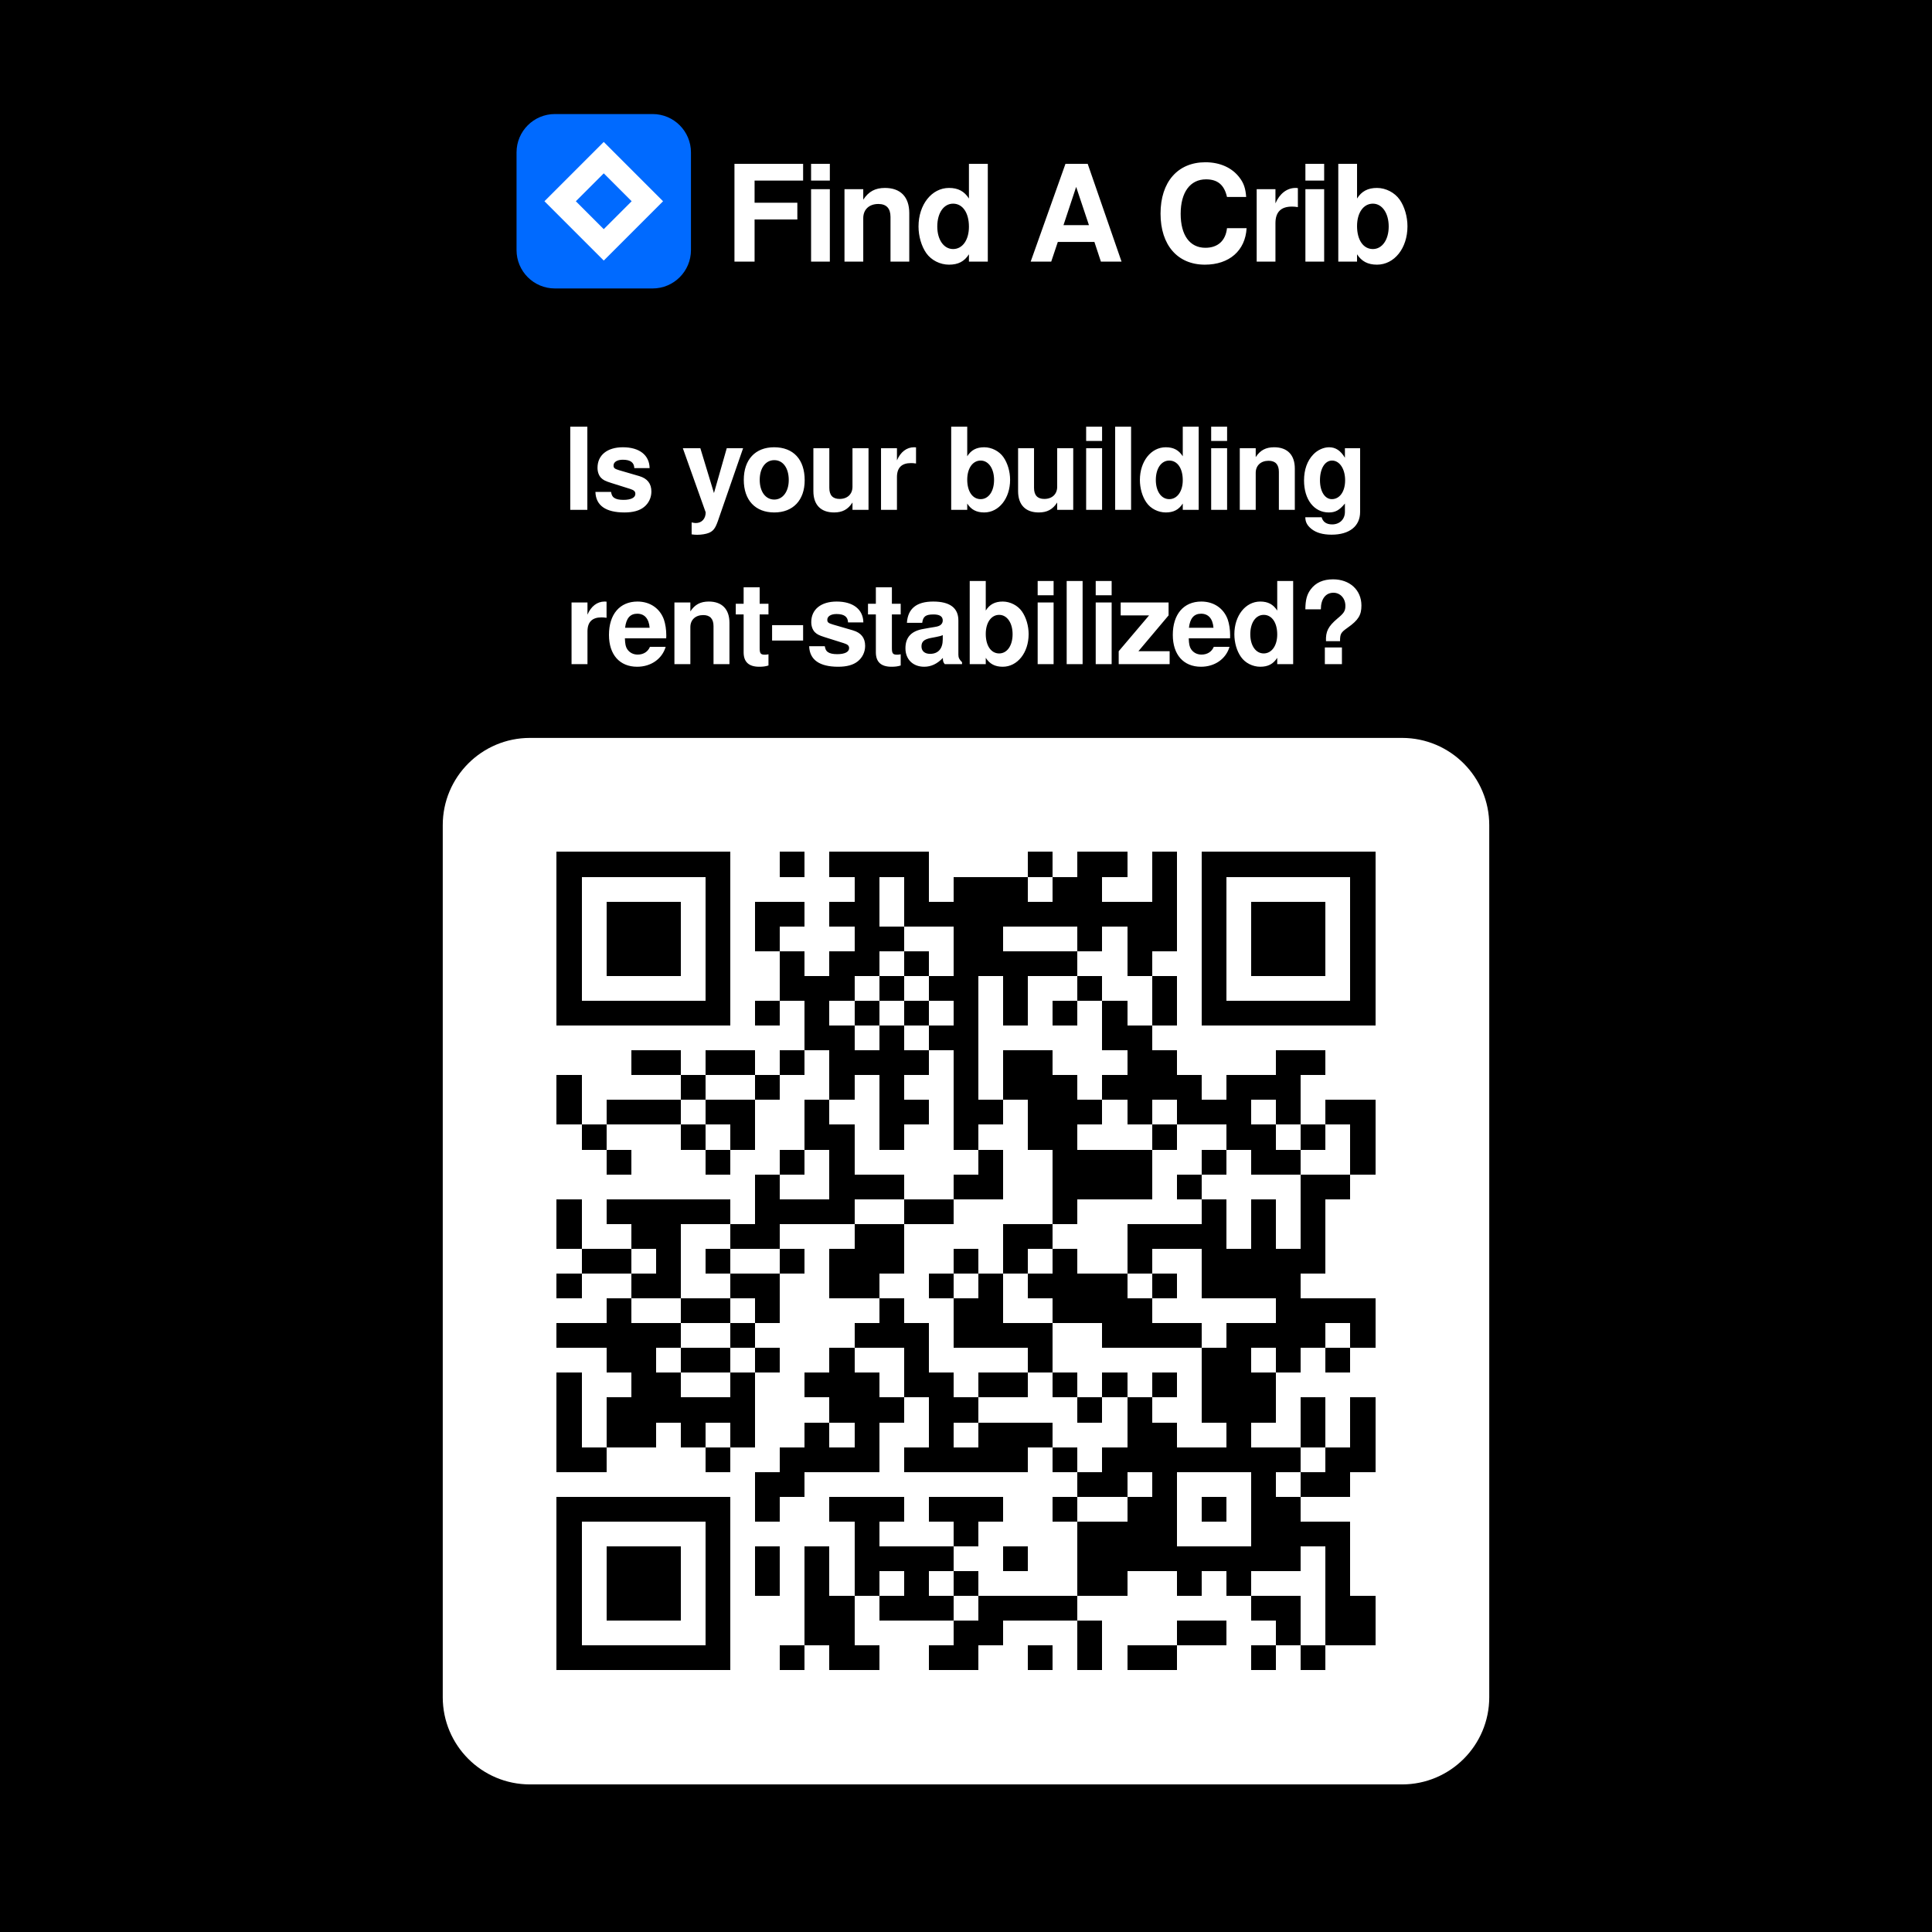
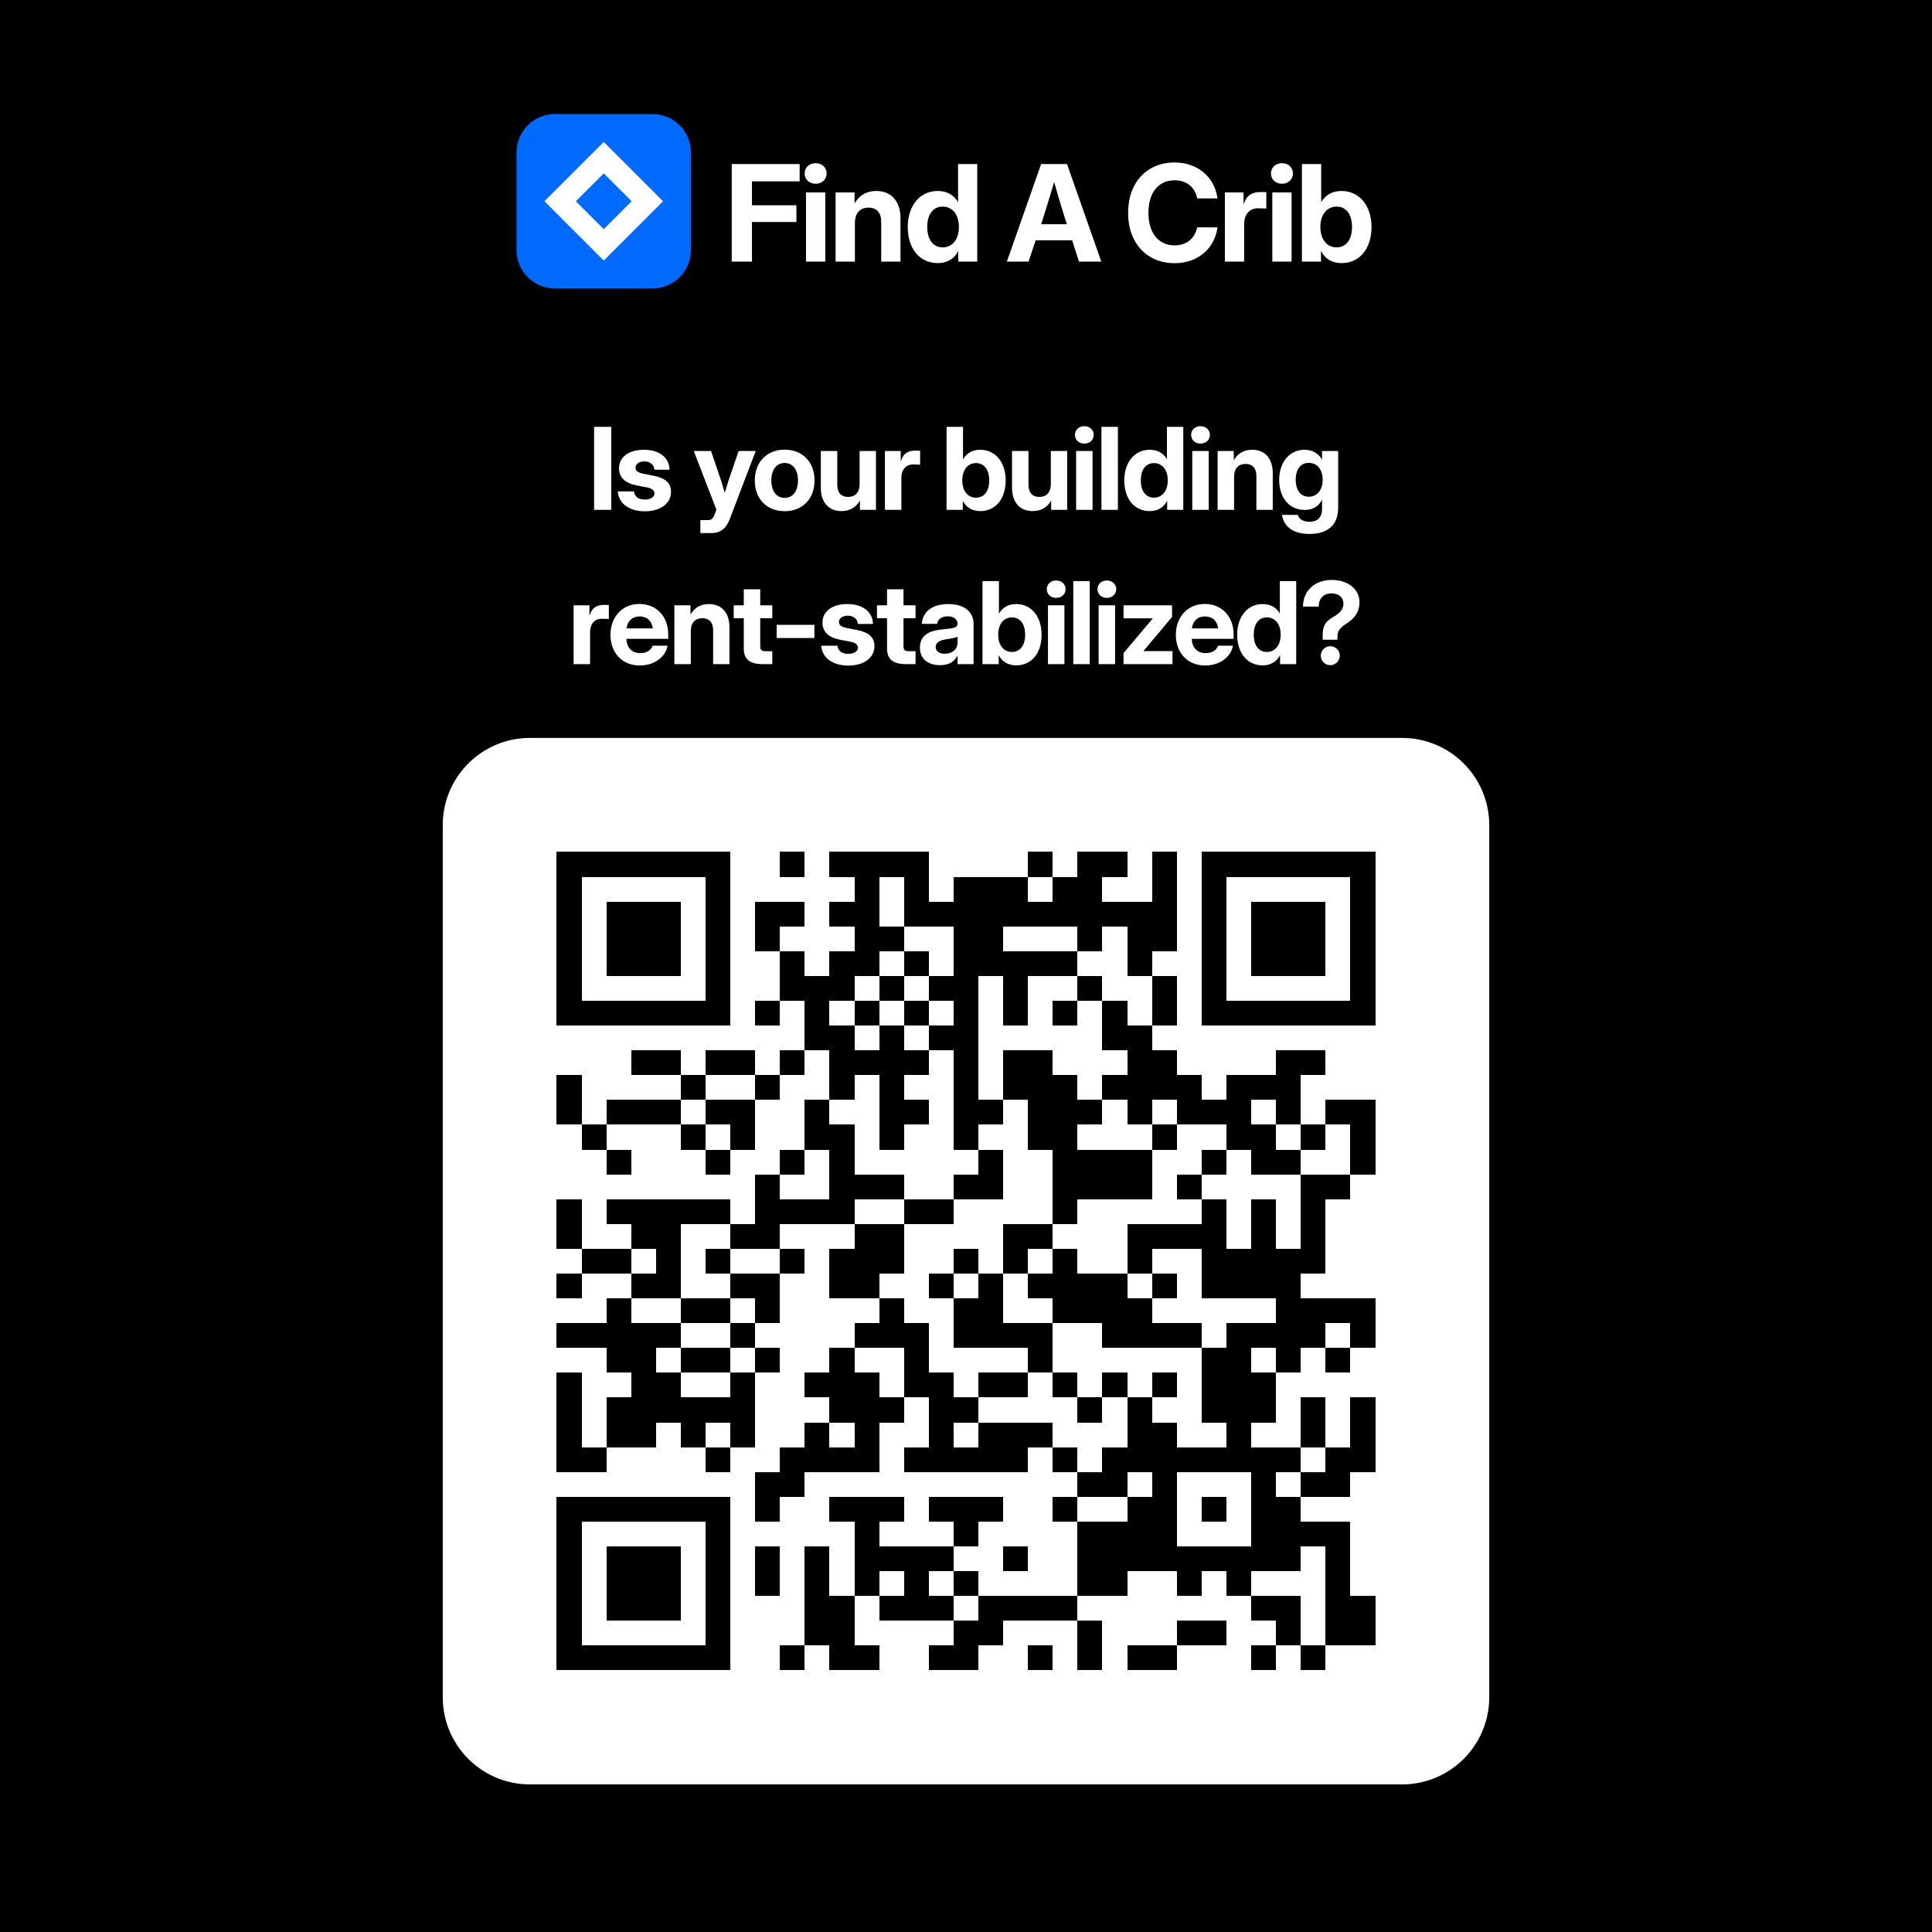
<svg xmlns="http://www.w3.org/2000/svg" width="4in" height="4in" viewBox="0 0 288.00 288.00">
  <rect x="0.00" y="0.00" width="288.00" height="288.00" rx="0.00" fill="#000000" />
  <rect x="77.00" y="17.00" width="26.00" height="26.00" rx="5.72" fill="#006AFF" />
  <path d="M90.00,21.16 L98.84,30.00 L90.00,38.84 L81.16,30.00 Z" fill="#FFFFFF" />
  <path d="M90.00,25.84 L94.16,30.00 L90.00,34.16 L85.84,30.00 Z" fill="#006AFF" />
-   <text x="108.00" y="39.00" font-family="Helvetica Neue, Helvetica, Arial, sans-serif" font-size="20.00" font-weight="700" fill="#FFFFFF" text-anchor="start" letter-spacing="-0.50">Find A Crib</text>
-   <text x="144.00" y="76.00" font-family="Helvetica Neue, Helvetica, Arial, sans-serif" font-size="17.00" font-weight="700" fill="#FFFFFF" text-anchor="middle" letter-spacing="-0.40">Is your building</text>
-   <text x="144.00" y="99.00" font-family="Helvetica Neue, Helvetica, Arial, sans-serif" font-size="17.00" font-weight="700" fill="#FFFFFF" text-anchor="middle" letter-spacing="-0.40">rent-stabilized?</text>
+   <text x="108.00" y="39.00" font-family="Inter Display, Inter, Helvetica Neue, Helvetica, Arial, sans-serif" font-size="20.00" font-weight="700" fill="#FFFFFF" text-anchor="start" letter-spacing="-0.50">Find A Crib</text>
+   <text x="144.00" y="76.00" font-family="Inter Display, Inter, Helvetica Neue, Helvetica, Arial, sans-serif" font-size="17.00" font-weight="700" fill="#FFFFFF" text-anchor="middle" letter-spacing="-0.40">Is your building</text>
+   <text x="144.00" y="99.00" font-family="Inter Display, Inter, Helvetica Neue, Helvetica, Arial, sans-serif" font-size="17.00" font-weight="700" fill="#FFFFFF" text-anchor="middle" letter-spacing="-0.40">rent-stabilized?</text>
  <rect x="66.00" y="110.00" width="156.00" height="156.00" rx="13.00" fill="#FFFFFF" />
  <path d="M83.000,127.000h3.697v3.697h-3.697zM86.697,127.000h3.697v3.697h-3.697zM90.394,127.000h3.697v3.697h-3.697zM94.091,127.000h3.697v3.697h-3.697zM97.788,127.000h3.697v3.697h-3.697zM101.485,127.000h3.697v3.697h-3.697zM105.182,127.000h3.697v3.697h-3.697zM116.273,127.000h3.697v3.697h-3.697zM123.667,127.000h3.697v3.697h-3.697zM127.364,127.000h3.697v3.697h-3.697zM131.061,127.000h3.697v3.697h-3.697zM134.758,127.000h3.697v3.697h-3.697zM153.242,127.000h3.697v3.697h-3.697zM160.636,127.000h3.697v3.697h-3.697zM164.333,127.000h3.697v3.697h-3.697zM171.727,127.000h3.697v3.697h-3.697zM179.121,127.000h3.697v3.697h-3.697zM182.818,127.000h3.697v3.697h-3.697zM186.515,127.000h3.697v3.697h-3.697zM190.212,127.000h3.697v3.697h-3.697zM193.909,127.000h3.697v3.697h-3.697zM197.606,127.000h3.697v3.697h-3.697zM201.303,127.000h3.697v3.697h-3.697zM83.000,130.697h3.697v3.697h-3.697zM105.182,130.697h3.697v3.697h-3.697zM127.364,130.697h3.697v3.697h-3.697zM134.758,130.697h3.697v3.697h-3.697zM142.152,130.697h3.697v3.697h-3.697zM145.848,130.697h3.697v3.697h-3.697zM149.545,130.697h3.697v3.697h-3.697zM156.939,130.697h3.697v3.697h-3.697zM160.636,130.697h3.697v3.697h-3.697zM171.727,130.697h3.697v3.697h-3.697zM179.121,130.697h3.697v3.697h-3.697zM201.303,130.697h3.697v3.697h-3.697zM83.000,134.394h3.697v3.697h-3.697zM90.394,134.394h3.697v3.697h-3.697zM94.091,134.394h3.697v3.697h-3.697zM97.788,134.394h3.697v3.697h-3.697zM105.182,134.394h3.697v3.697h-3.697zM112.576,134.394h3.697v3.697h-3.697zM116.273,134.394h3.697v3.697h-3.697zM123.667,134.394h3.697v3.697h-3.697zM127.364,134.394h3.697v3.697h-3.697zM134.758,134.394h3.697v3.697h-3.697zM138.455,134.394h3.697v3.697h-3.697zM142.152,134.394h3.697v3.697h-3.697zM145.848,134.394h3.697v3.697h-3.697zM149.545,134.394h3.697v3.697h-3.697zM153.242,134.394h3.697v3.697h-3.697zM156.939,134.394h3.697v3.697h-3.697zM160.636,134.394h3.697v3.697h-3.697zM164.333,134.394h3.697v3.697h-3.697zM168.030,134.394h3.697v3.697h-3.697zM171.727,134.394h3.697v3.697h-3.697zM179.121,134.394h3.697v3.697h-3.697zM186.515,134.394h3.697v3.697h-3.697zM190.212,134.394h3.697v3.697h-3.697zM193.909,134.394h3.697v3.697h-3.697zM201.303,134.394h3.697v3.697h-3.697zM83.000,138.091h3.697v3.697h-3.697zM90.394,138.091h3.697v3.697h-3.697zM94.091,138.091h3.697v3.697h-3.697zM97.788,138.091h3.697v3.697h-3.697zM105.182,138.091h3.697v3.697h-3.697zM112.576,138.091h3.697v3.697h-3.697zM127.364,138.091h3.697v3.697h-3.697zM131.061,138.091h3.697v3.697h-3.697zM142.152,138.091h3.697v3.697h-3.697zM145.848,138.091h3.697v3.697h-3.697zM160.636,138.091h3.697v3.697h-3.697zM168.030,138.091h3.697v3.697h-3.697zM171.727,138.091h3.697v3.697h-3.697zM179.121,138.091h3.697v3.697h-3.697zM186.515,138.091h3.697v3.697h-3.697zM190.212,138.091h3.697v3.697h-3.697zM193.909,138.091h3.697v3.697h-3.697zM201.303,138.091h3.697v3.697h-3.697zM83.000,141.788h3.697v3.697h-3.697zM90.394,141.788h3.697v3.697h-3.697zM94.091,141.788h3.697v3.697h-3.697zM97.788,141.788h3.697v3.697h-3.697zM105.182,141.788h3.697v3.697h-3.697zM116.273,141.788h3.697v3.697h-3.697zM123.667,141.788h3.697v3.697h-3.697zM127.364,141.788h3.697v3.697h-3.697zM134.758,141.788h3.697v3.697h-3.697zM142.152,141.788h3.697v3.697h-3.697zM145.848,141.788h3.697v3.697h-3.697zM149.545,141.788h3.697v3.697h-3.697zM153.242,141.788h3.697v3.697h-3.697zM156.939,141.788h3.697v3.697h-3.697zM168.030,141.788h3.697v3.697h-3.697zM179.121,141.788h3.697v3.697h-3.697zM186.515,141.788h3.697v3.697h-3.697zM190.212,141.788h3.697v3.697h-3.697zM193.909,141.788h3.697v3.697h-3.697zM201.303,141.788h3.697v3.697h-3.697zM83.000,145.485h3.697v3.697h-3.697zM105.182,145.485h3.697v3.697h-3.697zM116.273,145.485h3.697v3.697h-3.697zM119.970,145.485h3.697v3.697h-3.697zM123.667,145.485h3.697v3.697h-3.697zM131.061,145.485h3.697v3.697h-3.697zM138.455,145.485h3.697v3.697h-3.697zM142.152,145.485h3.697v3.697h-3.697zM149.545,145.485h3.697v3.697h-3.697zM160.636,145.485h3.697v3.697h-3.697zM171.727,145.485h3.697v3.697h-3.697zM179.121,145.485h3.697v3.697h-3.697zM201.303,145.485h3.697v3.697h-3.697zM83.000,149.182h3.697v3.697h-3.697zM86.697,149.182h3.697v3.697h-3.697zM90.394,149.182h3.697v3.697h-3.697zM94.091,149.182h3.697v3.697h-3.697zM97.788,149.182h3.697v3.697h-3.697zM101.485,149.182h3.697v3.697h-3.697zM105.182,149.182h3.697v3.697h-3.697zM112.576,149.182h3.697v3.697h-3.697zM119.970,149.182h3.697v3.697h-3.697zM127.364,149.182h3.697v3.697h-3.697zM134.758,149.182h3.697v3.697h-3.697zM142.152,149.182h3.697v3.697h-3.697zM149.545,149.182h3.697v3.697h-3.697zM156.939,149.182h3.697v3.697h-3.697zM164.333,149.182h3.697v3.697h-3.697zM171.727,149.182h3.697v3.697h-3.697zM179.121,149.182h3.697v3.697h-3.697zM182.818,149.182h3.697v3.697h-3.697zM186.515,149.182h3.697v3.697h-3.697zM190.212,149.182h3.697v3.697h-3.697zM193.909,149.182h3.697v3.697h-3.697zM197.606,149.182h3.697v3.697h-3.697zM201.303,149.182h3.697v3.697h-3.697zM119.970,152.879h3.697v3.697h-3.697zM123.667,152.879h3.697v3.697h-3.697zM131.061,152.879h3.697v3.697h-3.697zM138.455,152.879h3.697v3.697h-3.697zM142.152,152.879h3.697v3.697h-3.697zM164.333,152.879h3.697v3.697h-3.697zM168.030,152.879h3.697v3.697h-3.697zM94.091,156.576h3.697v3.697h-3.697zM97.788,156.576h3.697v3.697h-3.697zM105.182,156.576h3.697v3.697h-3.697zM108.879,156.576h3.697v3.697h-3.697zM116.273,156.576h3.697v3.697h-3.697zM123.667,156.576h3.697v3.697h-3.697zM127.364,156.576h3.697v3.697h-3.697zM131.061,156.576h3.697v3.697h-3.697zM134.758,156.576h3.697v3.697h-3.697zM142.152,156.576h3.697v3.697h-3.697zM149.545,156.576h3.697v3.697h-3.697zM153.242,156.576h3.697v3.697h-3.697zM168.030,156.576h3.697v3.697h-3.697zM171.727,156.576h3.697v3.697h-3.697zM190.212,156.576h3.697v3.697h-3.697zM193.909,156.576h3.697v3.697h-3.697zM83.000,160.273h3.697v3.697h-3.697zM101.485,160.273h3.697v3.697h-3.697zM112.576,160.273h3.697v3.697h-3.697zM123.667,160.273h3.697v3.697h-3.697zM131.061,160.273h3.697v3.697h-3.697zM142.152,160.273h3.697v3.697h-3.697zM149.545,160.273h3.697v3.697h-3.697zM153.242,160.273h3.697v3.697h-3.697zM156.939,160.273h3.697v3.697h-3.697zM164.333,160.273h3.697v3.697h-3.697zM168.030,160.273h3.697v3.697h-3.697zM171.727,160.273h3.697v3.697h-3.697zM175.424,160.273h3.697v3.697h-3.697zM182.818,160.273h3.697v3.697h-3.697zM186.515,160.273h3.697v3.697h-3.697zM190.212,160.273h3.697v3.697h-3.697zM83.000,163.970h3.697v3.697h-3.697zM90.394,163.970h3.697v3.697h-3.697zM94.091,163.970h3.697v3.697h-3.697zM97.788,163.970h3.697v3.697h-3.697zM105.182,163.970h3.697v3.697h-3.697zM108.879,163.970h3.697v3.697h-3.697zM119.970,163.970h3.697v3.697h-3.697zM131.061,163.970h3.697v3.697h-3.697zM134.758,163.970h3.697v3.697h-3.697zM142.152,163.970h3.697v3.697h-3.697zM145.848,163.970h3.697v3.697h-3.697zM153.242,163.970h3.697v3.697h-3.697zM156.939,163.970h3.697v3.697h-3.697zM160.636,163.970h3.697v3.697h-3.697zM168.030,163.970h3.697v3.697h-3.697zM175.424,163.970h3.697v3.697h-3.697zM179.121,163.970h3.697v3.697h-3.697zM182.818,163.970h3.697v3.697h-3.697zM190.212,163.970h3.697v3.697h-3.697zM197.606,163.970h3.697v3.697h-3.697zM201.303,163.970h3.697v3.697h-3.697zM86.697,167.667h3.697v3.697h-3.697zM101.485,167.667h3.697v3.697h-3.697zM108.879,167.667h3.697v3.697h-3.697zM119.970,167.667h3.697v3.697h-3.697zM123.667,167.667h3.697v3.697h-3.697zM131.061,167.667h3.697v3.697h-3.697zM142.152,167.667h3.697v3.697h-3.697zM153.242,167.667h3.697v3.697h-3.697zM156.939,167.667h3.697v3.697h-3.697zM171.727,167.667h3.697v3.697h-3.697zM182.818,167.667h3.697v3.697h-3.697zM186.515,167.667h3.697v3.697h-3.697zM193.909,167.667h3.697v3.697h-3.697zM201.303,167.667h3.697v3.697h-3.697zM90.394,171.364h3.697v3.697h-3.697zM105.182,171.364h3.697v3.697h-3.697zM116.273,171.364h3.697v3.697h-3.697zM123.667,171.364h3.697v3.697h-3.697zM145.848,171.364h3.697v3.697h-3.697zM156.939,171.364h3.697v3.697h-3.697zM160.636,171.364h3.697v3.697h-3.697zM164.333,171.364h3.697v3.697h-3.697zM168.030,171.364h3.697v3.697h-3.697zM179.121,171.364h3.697v3.697h-3.697zM186.515,171.364h3.697v3.697h-3.697zM190.212,171.364h3.697v3.697h-3.697zM201.303,171.364h3.697v3.697h-3.697zM112.576,175.061h3.697v3.697h-3.697zM123.667,175.061h3.697v3.697h-3.697zM127.364,175.061h3.697v3.697h-3.697zM131.061,175.061h3.697v3.697h-3.697zM142.152,175.061h3.697v3.697h-3.697zM145.848,175.061h3.697v3.697h-3.697zM156.939,175.061h3.697v3.697h-3.697zM160.636,175.061h3.697v3.697h-3.697zM164.333,175.061h3.697v3.697h-3.697zM168.030,175.061h3.697v3.697h-3.697zM175.424,175.061h3.697v3.697h-3.697zM193.909,175.061h3.697v3.697h-3.697zM197.606,175.061h3.697v3.697h-3.697zM83.000,178.758h3.697v3.697h-3.697zM90.394,178.758h3.697v3.697h-3.697zM94.091,178.758h3.697v3.697h-3.697zM97.788,178.758h3.697v3.697h-3.697zM101.485,178.758h3.697v3.697h-3.697zM105.182,178.758h3.697v3.697h-3.697zM112.576,178.758h3.697v3.697h-3.697zM116.273,178.758h3.697v3.697h-3.697zM119.970,178.758h3.697v3.697h-3.697zM123.667,178.758h3.697v3.697h-3.697zM134.758,178.758h3.697v3.697h-3.697zM138.455,178.758h3.697v3.697h-3.697zM156.939,178.758h3.697v3.697h-3.697zM179.121,178.758h3.697v3.697h-3.697zM186.515,178.758h3.697v3.697h-3.697zM193.909,178.758h3.697v3.697h-3.697zM83.000,182.455h3.697v3.697h-3.697zM94.091,182.455h3.697v3.697h-3.697zM97.788,182.455h3.697v3.697h-3.697zM108.879,182.455h3.697v3.697h-3.697zM112.576,182.455h3.697v3.697h-3.697zM127.364,182.455h3.697v3.697h-3.697zM131.061,182.455h3.697v3.697h-3.697zM149.545,182.455h3.697v3.697h-3.697zM153.242,182.455h3.697v3.697h-3.697zM168.030,182.455h3.697v3.697h-3.697zM171.727,182.455h3.697v3.697h-3.697zM175.424,182.455h3.697v3.697h-3.697zM179.121,182.455h3.697v3.697h-3.697zM186.515,182.455h3.697v3.697h-3.697zM193.909,182.455h3.697v3.697h-3.697zM86.697,186.152h3.697v3.697h-3.697zM90.394,186.152h3.697v3.697h-3.697zM97.788,186.152h3.697v3.697h-3.697zM105.182,186.152h3.697v3.697h-3.697zM116.273,186.152h3.697v3.697h-3.697zM123.667,186.152h3.697v3.697h-3.697zM127.364,186.152h3.697v3.697h-3.697zM131.061,186.152h3.697v3.697h-3.697zM142.152,186.152h3.697v3.697h-3.697zM149.545,186.152h3.697v3.697h-3.697zM156.939,186.152h3.697v3.697h-3.697zM168.030,186.152h3.697v3.697h-3.697zM179.121,186.152h3.697v3.697h-3.697zM182.818,186.152h3.697v3.697h-3.697zM186.515,186.152h3.697v3.697h-3.697zM190.212,186.152h3.697v3.697h-3.697zM193.909,186.152h3.697v3.697h-3.697zM83.000,189.848h3.697v3.697h-3.697zM94.091,189.848h3.697v3.697h-3.697zM97.788,189.848h3.697v3.697h-3.697zM108.879,189.848h3.697v3.697h-3.697zM112.576,189.848h3.697v3.697h-3.697zM123.667,189.848h3.697v3.697h-3.697zM127.364,189.848h3.697v3.697h-3.697zM138.455,189.848h3.697v3.697h-3.697zM145.848,189.848h3.697v3.697h-3.697zM153.242,189.848h3.697v3.697h-3.697zM156.939,189.848h3.697v3.697h-3.697zM160.636,189.848h3.697v3.697h-3.697zM164.333,189.848h3.697v3.697h-3.697zM171.727,189.848h3.697v3.697h-3.697zM179.121,189.848h3.697v3.697h-3.697zM182.818,189.848h3.697v3.697h-3.697zM186.515,189.848h3.697v3.697h-3.697zM190.212,189.848h3.697v3.697h-3.697zM90.394,193.545h3.697v3.697h-3.697zM101.485,193.545h3.697v3.697h-3.697zM105.182,193.545h3.697v3.697h-3.697zM112.576,193.545h3.697v3.697h-3.697zM131.061,193.545h3.697v3.697h-3.697zM142.152,193.545h3.697v3.697h-3.697zM145.848,193.545h3.697v3.697h-3.697zM156.939,193.545h3.697v3.697h-3.697zM160.636,193.545h3.697v3.697h-3.697zM164.333,193.545h3.697v3.697h-3.697zM168.030,193.545h3.697v3.697h-3.697zM190.212,193.545h3.697v3.697h-3.697zM193.909,193.545h3.697v3.697h-3.697zM197.606,193.545h3.697v3.697h-3.697zM201.303,193.545h3.697v3.697h-3.697zM83.000,197.242h3.697v3.697h-3.697zM86.697,197.242h3.697v3.697h-3.697zM90.394,197.242h3.697v3.697h-3.697zM94.091,197.242h3.697v3.697h-3.697zM97.788,197.242h3.697v3.697h-3.697zM108.879,197.242h3.697v3.697h-3.697zM127.364,197.242h3.697v3.697h-3.697zM131.061,197.242h3.697v3.697h-3.697zM134.758,197.242h3.697v3.697h-3.697zM142.152,197.242h3.697v3.697h-3.697zM145.848,197.242h3.697v3.697h-3.697zM149.545,197.242h3.697v3.697h-3.697zM153.242,197.242h3.697v3.697h-3.697zM164.333,197.242h3.697v3.697h-3.697zM168.030,197.242h3.697v3.697h-3.697zM171.727,197.242h3.697v3.697h-3.697zM175.424,197.242h3.697v3.697h-3.697zM182.818,197.242h3.697v3.697h-3.697zM186.515,197.242h3.697v3.697h-3.697zM190.212,197.242h3.697v3.697h-3.697zM193.909,197.242h3.697v3.697h-3.697zM201.303,197.242h3.697v3.697h-3.697zM90.394,200.939h3.697v3.697h-3.697zM94.091,200.939h3.697v3.697h-3.697zM101.485,200.939h3.697v3.697h-3.697zM105.182,200.939h3.697v3.697h-3.697zM112.576,200.939h3.697v3.697h-3.697zM123.667,200.939h3.697v3.697h-3.697zM134.758,200.939h3.697v3.697h-3.697zM153.242,200.939h3.697v3.697h-3.697zM179.121,200.939h3.697v3.697h-3.697zM182.818,200.939h3.697v3.697h-3.697zM190.212,200.939h3.697v3.697h-3.697zM197.606,200.939h3.697v3.697h-3.697zM83.000,204.636h3.697v3.697h-3.697zM94.091,204.636h3.697v3.697h-3.697zM97.788,204.636h3.697v3.697h-3.697zM108.879,204.636h3.697v3.697h-3.697zM119.970,204.636h3.697v3.697h-3.697zM123.667,204.636h3.697v3.697h-3.697zM127.364,204.636h3.697v3.697h-3.697zM134.758,204.636h3.697v3.697h-3.697zM138.455,204.636h3.697v3.697h-3.697zM145.848,204.636h3.697v3.697h-3.697zM149.545,204.636h3.697v3.697h-3.697zM156.939,204.636h3.697v3.697h-3.697zM164.333,204.636h3.697v3.697h-3.697zM171.727,204.636h3.697v3.697h-3.697zM179.121,204.636h3.697v3.697h-3.697zM182.818,204.636h3.697v3.697h-3.697zM186.515,204.636h3.697v3.697h-3.697zM83.000,208.333h3.697v3.697h-3.697zM90.394,208.333h3.697v3.697h-3.697zM94.091,208.333h3.697v3.697h-3.697zM97.788,208.333h3.697v3.697h-3.697zM101.485,208.333h3.697v3.697h-3.697zM105.182,208.333h3.697v3.697h-3.697zM108.879,208.333h3.697v3.697h-3.697zM123.667,208.333h3.697v3.697h-3.697zM127.364,208.333h3.697v3.697h-3.697zM131.061,208.333h3.697v3.697h-3.697zM138.455,208.333h3.697v3.697h-3.697zM142.152,208.333h3.697v3.697h-3.697zM160.636,208.333h3.697v3.697h-3.697zM168.030,208.333h3.697v3.697h-3.697zM179.121,208.333h3.697v3.697h-3.697zM182.818,208.333h3.697v3.697h-3.697zM186.515,208.333h3.697v3.697h-3.697zM193.909,208.333h3.697v3.697h-3.697zM201.303,208.333h3.697v3.697h-3.697zM83.000,212.030h3.697v3.697h-3.697zM90.394,212.030h3.697v3.697h-3.697zM94.091,212.030h3.697v3.697h-3.697zM101.485,212.030h3.697v3.697h-3.697zM108.879,212.030h3.697v3.697h-3.697zM119.970,212.030h3.697v3.697h-3.697zM127.364,212.030h3.697v3.697h-3.697zM138.455,212.030h3.697v3.697h-3.697zM145.848,212.030h3.697v3.697h-3.697zM149.545,212.030h3.697v3.697h-3.697zM153.242,212.030h3.697v3.697h-3.697zM168.030,212.030h3.697v3.697h-3.697zM171.727,212.030h3.697v3.697h-3.697zM182.818,212.030h3.697v3.697h-3.697zM193.909,212.030h3.697v3.697h-3.697zM201.303,212.030h3.697v3.697h-3.697zM83.000,215.727h3.697v3.697h-3.697zM86.697,215.727h3.697v3.697h-3.697zM105.182,215.727h3.697v3.697h-3.697zM116.273,215.727h3.697v3.697h-3.697zM119.970,215.727h3.697v3.697h-3.697zM123.667,215.727h3.697v3.697h-3.697zM127.364,215.727h3.697v3.697h-3.697zM134.758,215.727h3.697v3.697h-3.697zM138.455,215.727h3.697v3.697h-3.697zM142.152,215.727h3.697v3.697h-3.697zM145.848,215.727h3.697v3.697h-3.697zM149.545,215.727h3.697v3.697h-3.697zM156.939,215.727h3.697v3.697h-3.697zM164.333,215.727h3.697v3.697h-3.697zM168.030,215.727h3.697v3.697h-3.697zM171.727,215.727h3.697v3.697h-3.697zM175.424,215.727h3.697v3.697h-3.697zM179.121,215.727h3.697v3.697h-3.697zM182.818,215.727h3.697v3.697h-3.697zM186.515,215.727h3.697v3.697h-3.697zM190.212,215.727h3.697v3.697h-3.697zM197.606,215.727h3.697v3.697h-3.697zM201.303,215.727h3.697v3.697h-3.697zM112.576,219.424h3.697v3.697h-3.697zM116.273,219.424h3.697v3.697h-3.697zM160.636,219.424h3.697v3.697h-3.697zM164.333,219.424h3.697v3.697h-3.697zM171.727,219.424h3.697v3.697h-3.697zM186.515,219.424h3.697v3.697h-3.697zM193.909,219.424h3.697v3.697h-3.697zM197.606,219.424h3.697v3.697h-3.697zM83.000,223.121h3.697v3.697h-3.697zM86.697,223.121h3.697v3.697h-3.697zM90.394,223.121h3.697v3.697h-3.697zM94.091,223.121h3.697v3.697h-3.697zM97.788,223.121h3.697v3.697h-3.697zM101.485,223.121h3.697v3.697h-3.697zM105.182,223.121h3.697v3.697h-3.697zM112.576,223.121h3.697v3.697h-3.697zM123.667,223.121h3.697v3.697h-3.697zM127.364,223.121h3.697v3.697h-3.697zM131.061,223.121h3.697v3.697h-3.697zM138.455,223.121h3.697v3.697h-3.697zM142.152,223.121h3.697v3.697h-3.697zM145.848,223.121h3.697v3.697h-3.697zM156.939,223.121h3.697v3.697h-3.697zM168.030,223.121h3.697v3.697h-3.697zM171.727,223.121h3.697v3.697h-3.697zM179.121,223.121h3.697v3.697h-3.697zM186.515,223.121h3.697v3.697h-3.697zM190.212,223.121h3.697v3.697h-3.697zM83.000,226.818h3.697v3.697h-3.697zM105.182,226.818h3.697v3.697h-3.697zM127.364,226.818h3.697v3.697h-3.697zM142.152,226.818h3.697v3.697h-3.697zM160.636,226.818h3.697v3.697h-3.697zM164.333,226.818h3.697v3.697h-3.697zM168.030,226.818h3.697v3.697h-3.697zM171.727,226.818h3.697v3.697h-3.697zM186.515,226.818h3.697v3.697h-3.697zM190.212,226.818h3.697v3.697h-3.697zM193.909,226.818h3.697v3.697h-3.697zM197.606,226.818h3.697v3.697h-3.697zM83.000,230.515h3.697v3.697h-3.697zM90.394,230.515h3.697v3.697h-3.697zM94.091,230.515h3.697v3.697h-3.697zM97.788,230.515h3.697v3.697h-3.697zM105.182,230.515h3.697v3.697h-3.697zM112.576,230.515h3.697v3.697h-3.697zM119.970,230.515h3.697v3.697h-3.697zM127.364,230.515h3.697v3.697h-3.697zM131.061,230.515h3.697v3.697h-3.697zM134.758,230.515h3.697v3.697h-3.697zM138.455,230.515h3.697v3.697h-3.697zM149.545,230.515h3.697v3.697h-3.697zM160.636,230.515h3.697v3.697h-3.697zM164.333,230.515h3.697v3.697h-3.697zM168.030,230.515h3.697v3.697h-3.697zM171.727,230.515h3.697v3.697h-3.697zM175.424,230.515h3.697v3.697h-3.697zM179.121,230.515h3.697v3.697h-3.697zM182.818,230.515h3.697v3.697h-3.697zM186.515,230.515h3.697v3.697h-3.697zM190.212,230.515h3.697v3.697h-3.697zM197.606,230.515h3.697v3.697h-3.697zM83.000,234.212h3.697v3.697h-3.697zM90.394,234.212h3.697v3.697h-3.697zM94.091,234.212h3.697v3.697h-3.697zM97.788,234.212h3.697v3.697h-3.697zM105.182,234.212h3.697v3.697h-3.697zM112.576,234.212h3.697v3.697h-3.697zM119.970,234.212h3.697v3.697h-3.697zM127.364,234.212h3.697v3.697h-3.697zM134.758,234.212h3.697v3.697h-3.697zM142.152,234.212h3.697v3.697h-3.697zM160.636,234.212h3.697v3.697h-3.697zM164.333,234.212h3.697v3.697h-3.697zM175.424,234.212h3.697v3.697h-3.697zM182.818,234.212h3.697v3.697h-3.697zM197.606,234.212h3.697v3.697h-3.697zM83.000,237.909h3.697v3.697h-3.697zM90.394,237.909h3.697v3.697h-3.697zM94.091,237.909h3.697v3.697h-3.697zM97.788,237.909h3.697v3.697h-3.697zM105.182,237.909h3.697v3.697h-3.697zM119.970,237.909h3.697v3.697h-3.697zM123.667,237.909h3.697v3.697h-3.697zM131.061,237.909h3.697v3.697h-3.697zM134.758,237.909h3.697v3.697h-3.697zM138.455,237.909h3.697v3.697h-3.697zM145.848,237.909h3.697v3.697h-3.697zM149.545,237.909h3.697v3.697h-3.697zM153.242,237.909h3.697v3.697h-3.697zM156.939,237.909h3.697v3.697h-3.697zM186.515,237.909h3.697v3.697h-3.697zM190.212,237.909h3.697v3.697h-3.697zM197.606,237.909h3.697v3.697h-3.697zM201.303,237.909h3.697v3.697h-3.697zM83.000,241.606h3.697v3.697h-3.697zM105.182,241.606h3.697v3.697h-3.697zM119.970,241.606h3.697v3.697h-3.697zM123.667,241.606h3.697v3.697h-3.697zM142.152,241.606h3.697v3.697h-3.697zM145.848,241.606h3.697v3.697h-3.697zM160.636,241.606h3.697v3.697h-3.697zM175.424,241.606h3.697v3.697h-3.697zM179.121,241.606h3.697v3.697h-3.697zM190.212,241.606h3.697v3.697h-3.697zM197.606,241.606h3.697v3.697h-3.697zM201.303,241.606h3.697v3.697h-3.697zM83.000,245.303h3.697v3.697h-3.697zM86.697,245.303h3.697v3.697h-3.697zM90.394,245.303h3.697v3.697h-3.697zM94.091,245.303h3.697v3.697h-3.697zM97.788,245.303h3.697v3.697h-3.697zM101.485,245.303h3.697v3.697h-3.697zM105.182,245.303h3.697v3.697h-3.697zM116.273,245.303h3.697v3.697h-3.697zM123.667,245.303h3.697v3.697h-3.697zM127.364,245.303h3.697v3.697h-3.697zM138.455,245.303h3.697v3.697h-3.697zM142.152,245.303h3.697v3.697h-3.697zM153.242,245.303h3.697v3.697h-3.697zM160.636,245.303h3.697v3.697h-3.697zM168.030,245.303h3.697v3.697h-3.697zM171.727,245.303h3.697v3.697h-3.697zM186.515,245.303h3.697v3.697h-3.697zM193.909,245.303h3.697v3.697h-3.697z" fill="#000000" shape-rendering="crispEdges" />
</svg>
